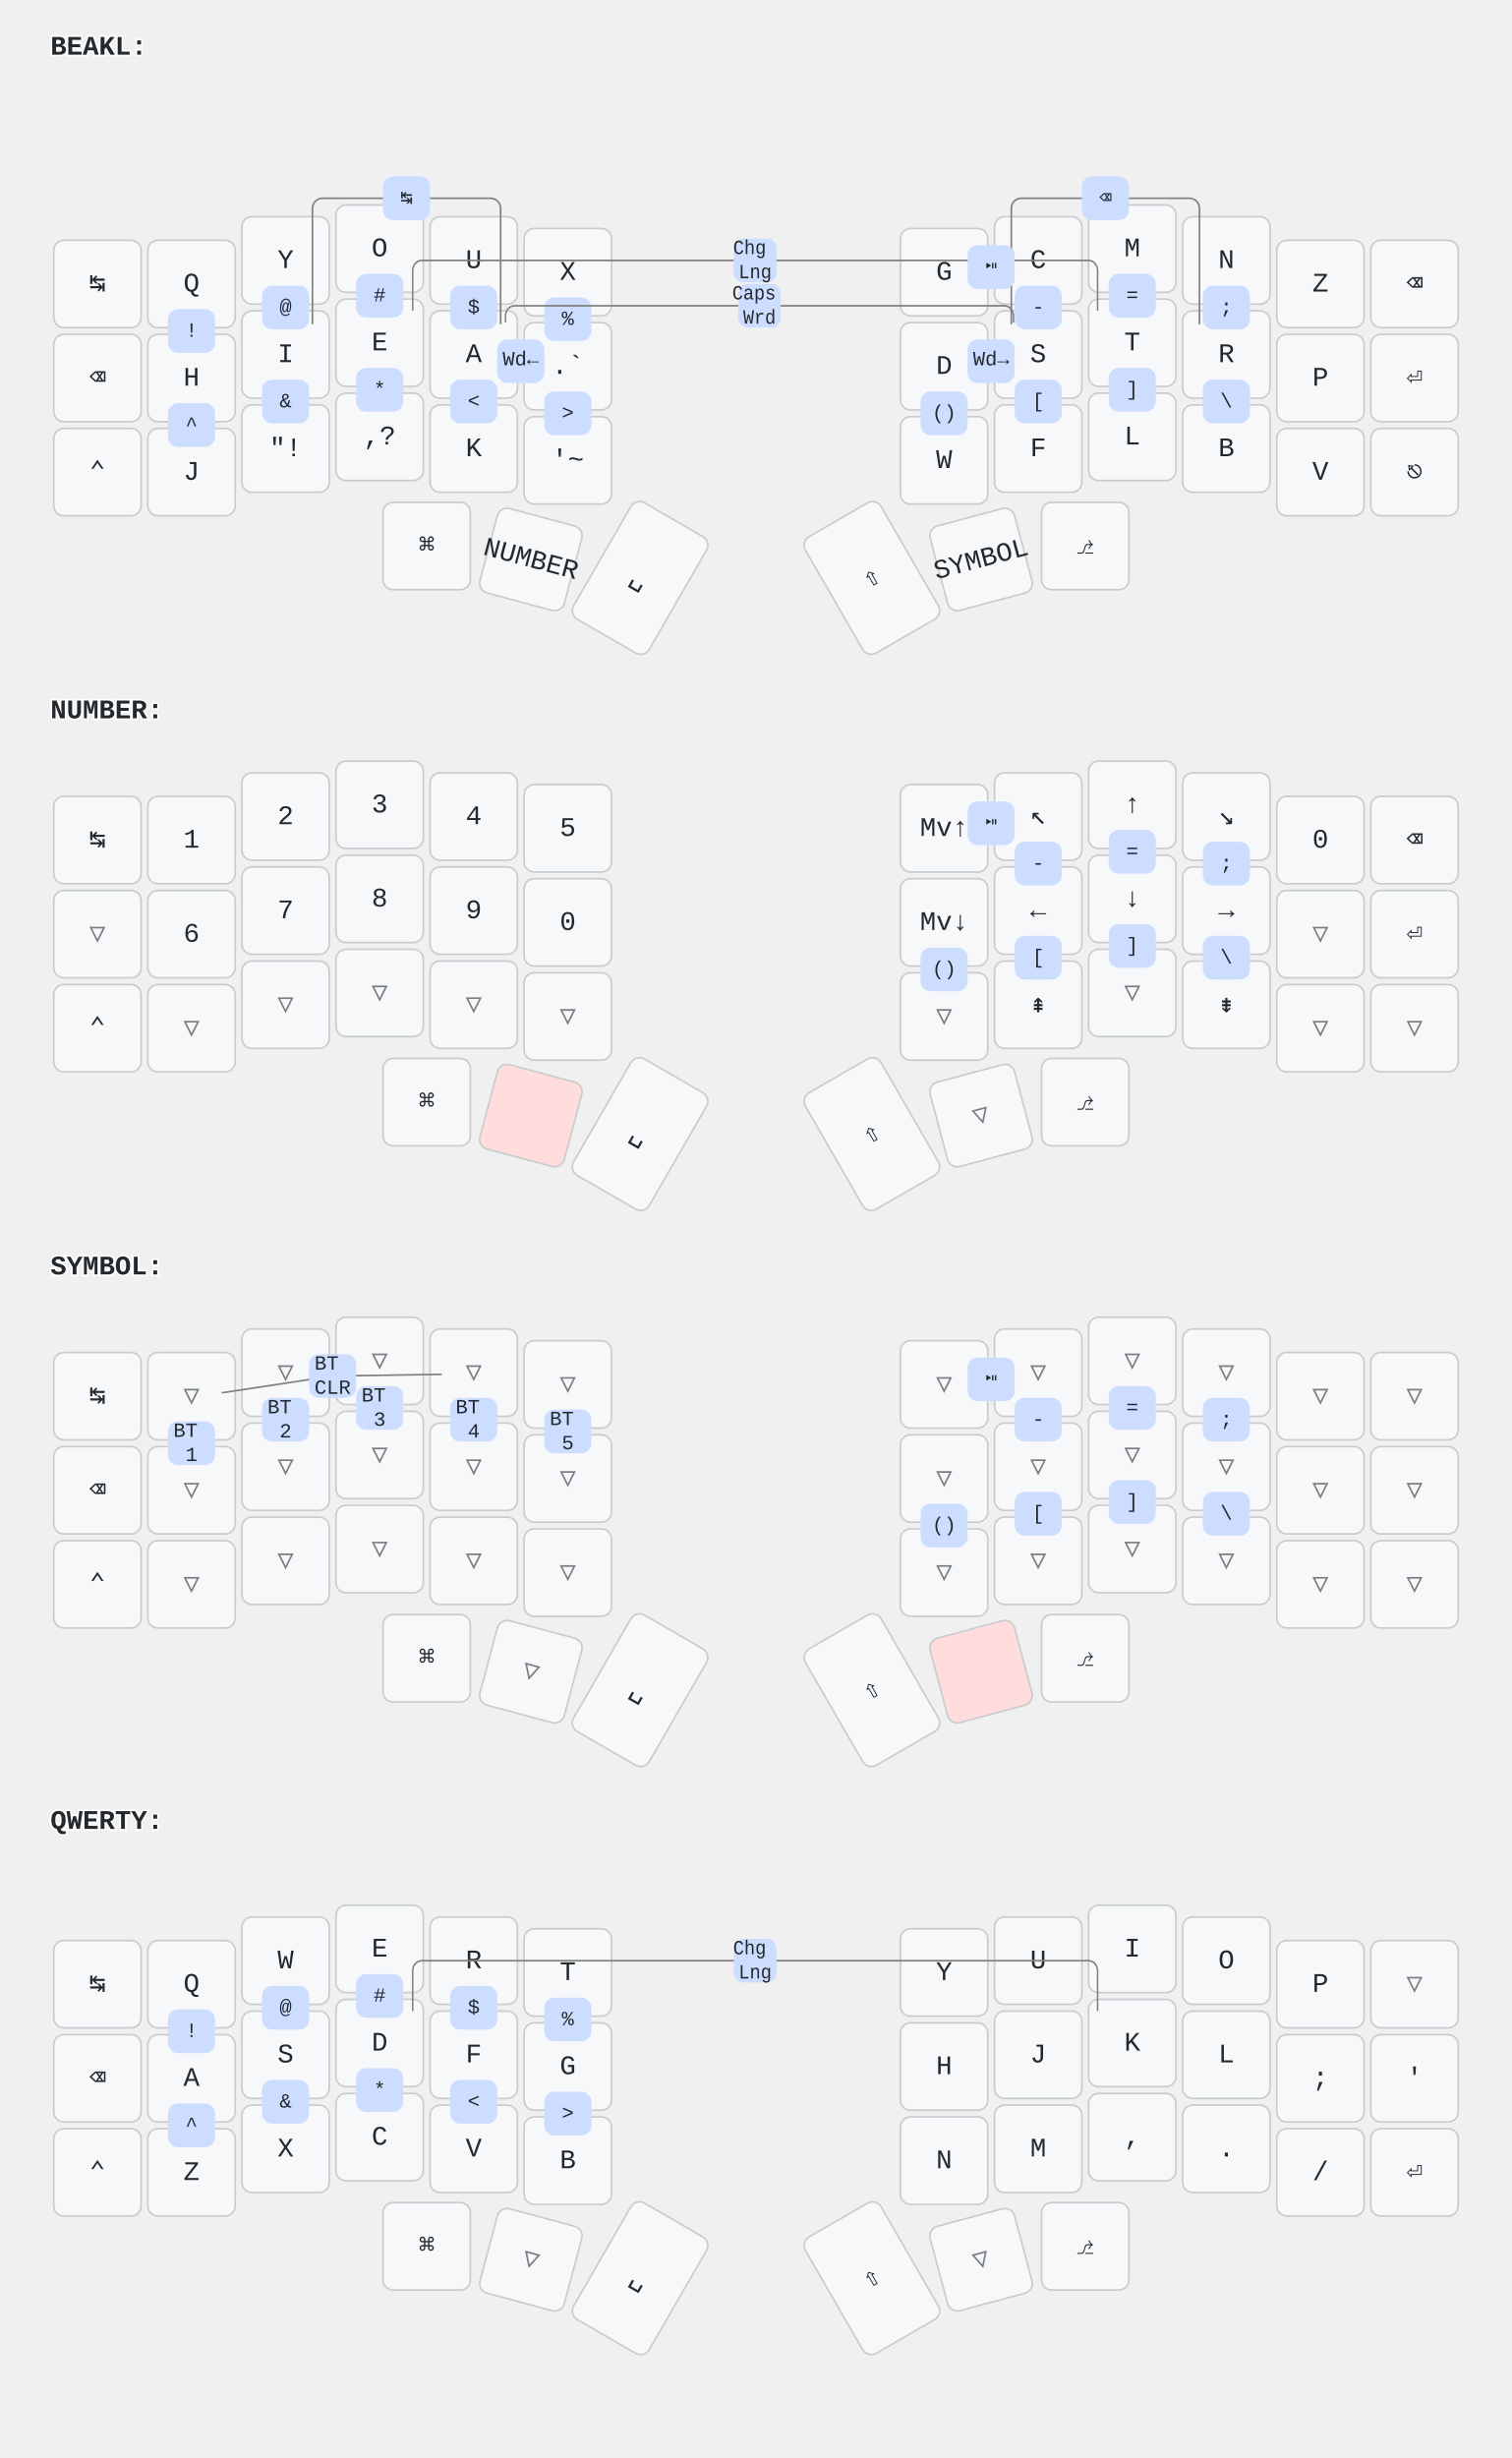
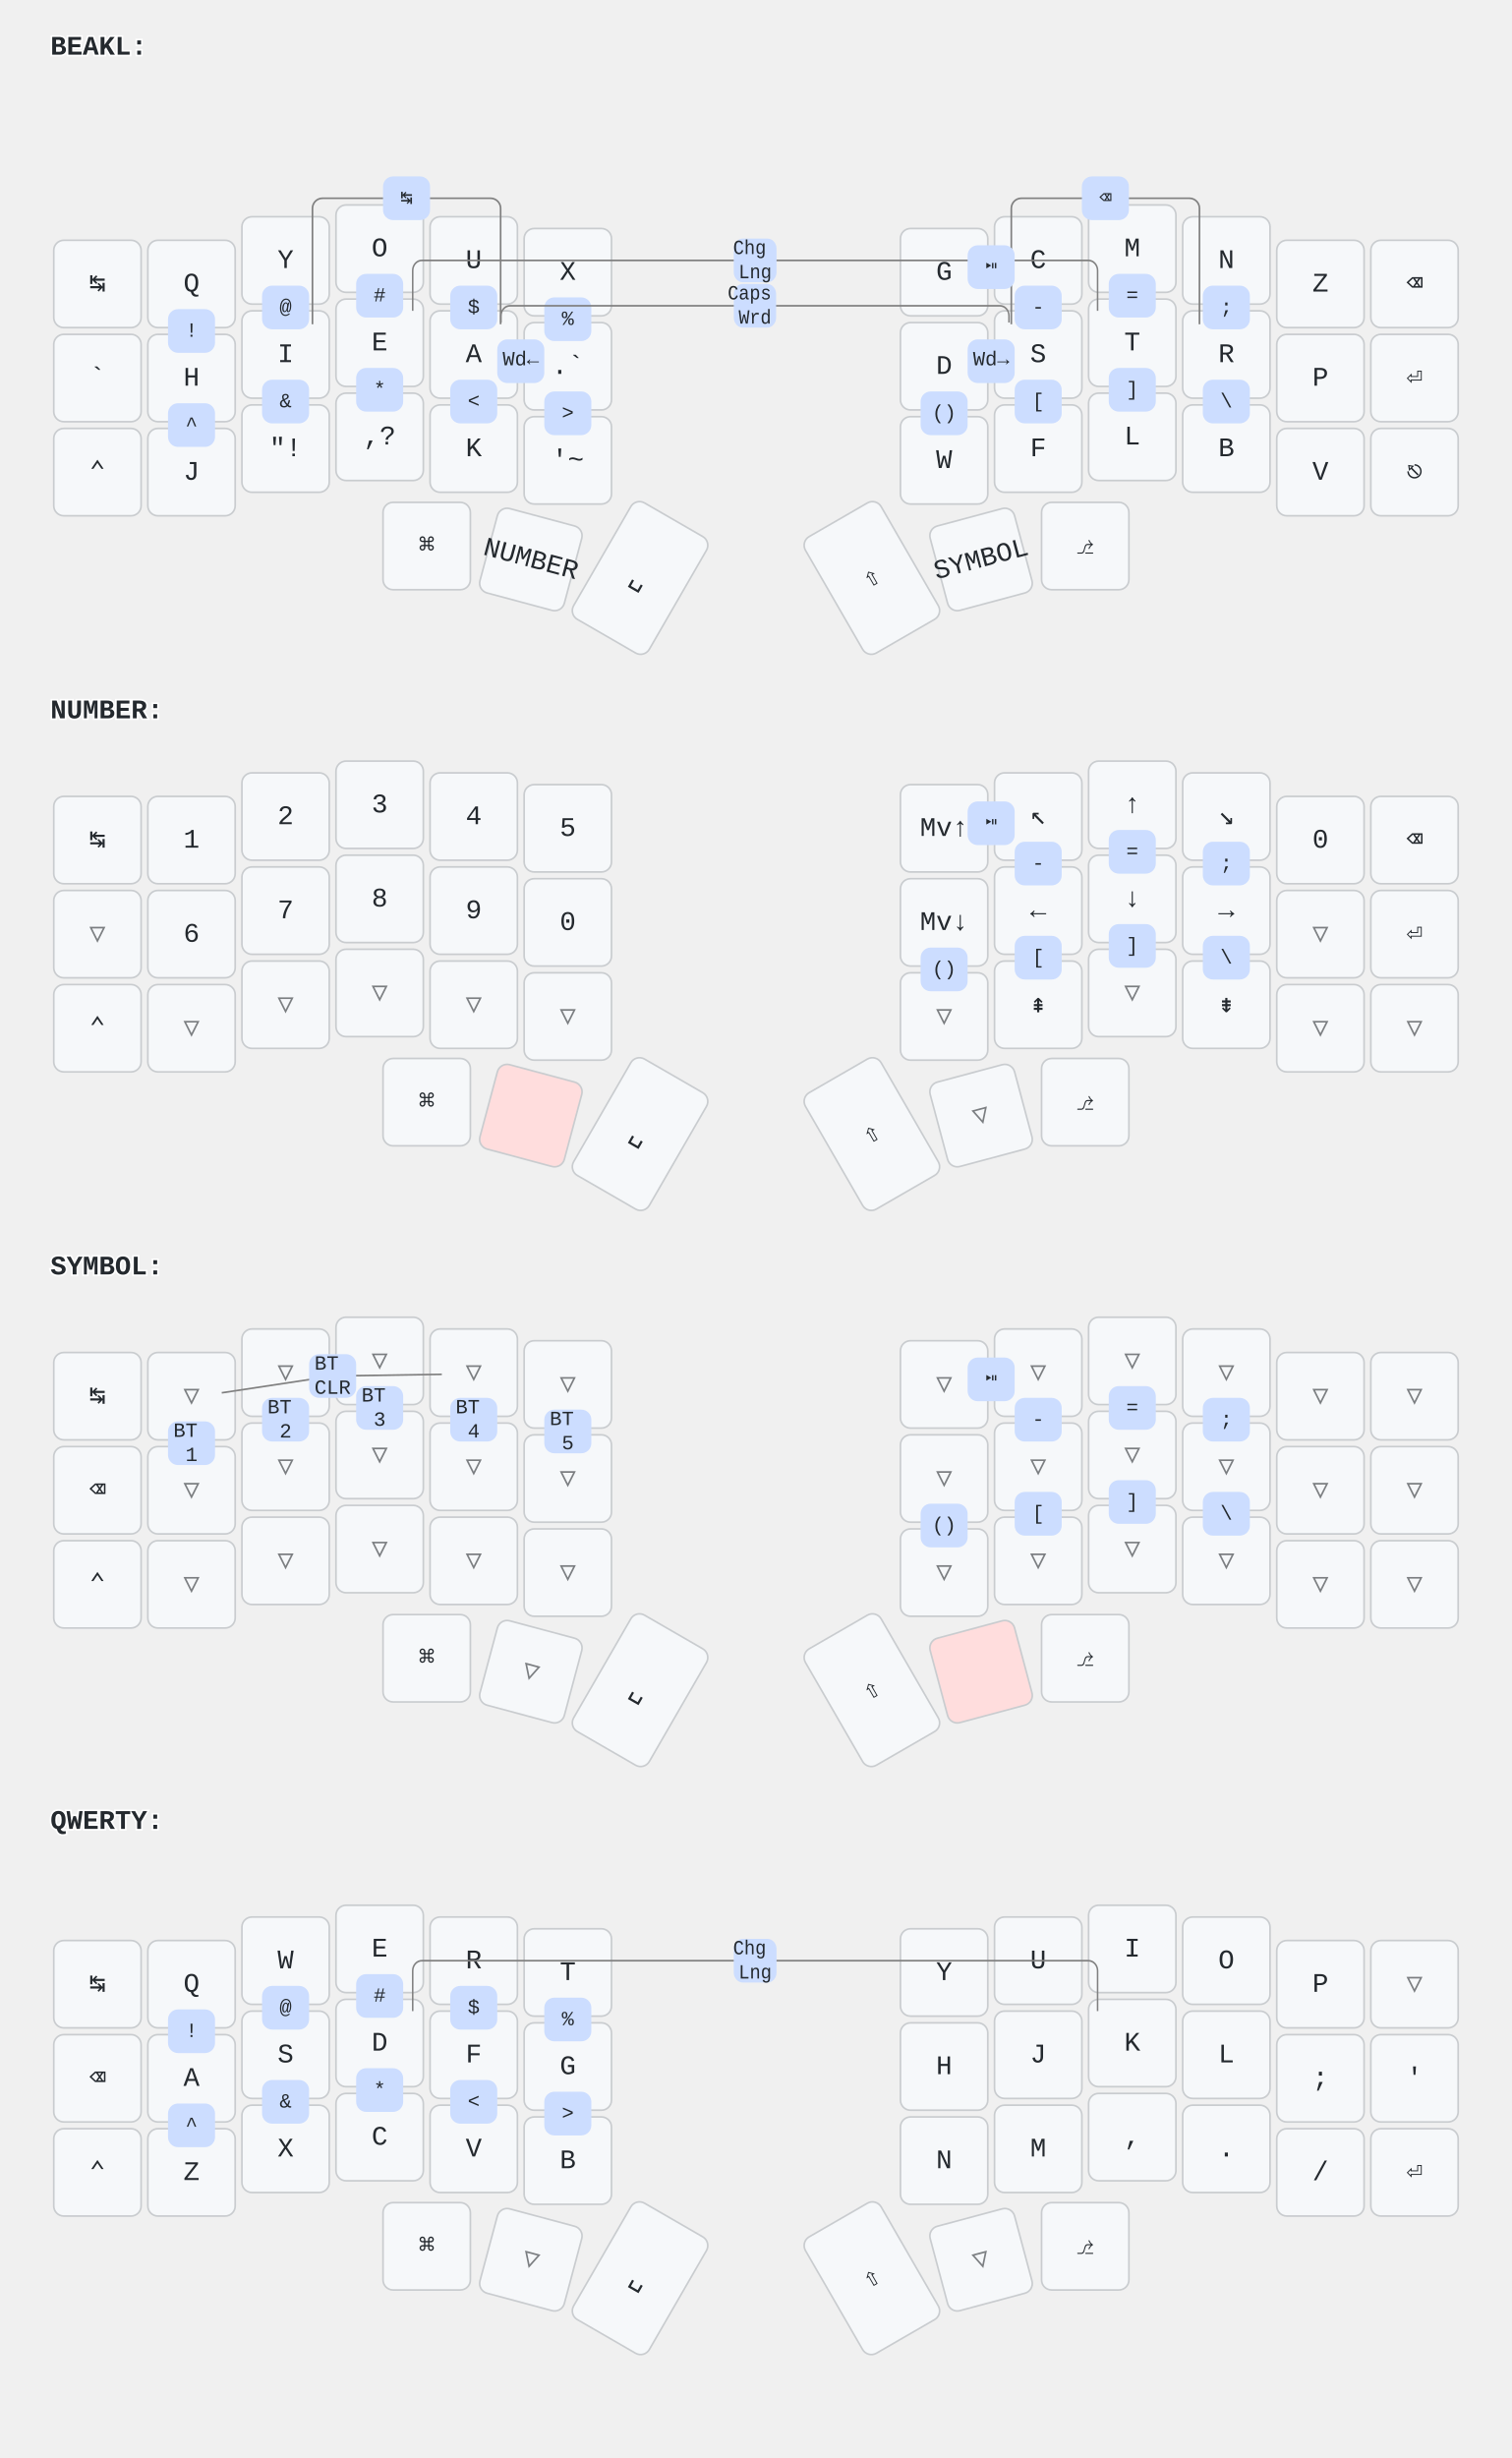
<svg xmlns="http://www.w3.org/2000/svg" width="900" height="1463" viewBox="0 0 900 1463" class="keymap">
  <style>/* inherit to force styles through use tags*/
svg path {
    fill: inherit;
}
/* font and background color specifications */
svg.keymap {
    font-family: 'Fira Mono','SF Mono', SFMono-Regular, ui-monospace, Liberation Mono, 'DejaVu Sans Mono', Menlo, Consolas, monospace;
    font-size: 16px;
    font-kerning: normal;
    text-rendering: optimizeLegibility;
    fill: #24292e;
}

/* default key styling */
rect.key {
    fill: #f6f8fa;
    stroke: #c9cccf;
    stroke-width: 1;
}

/* default key side styling, only used is draw_key_sides is set */
rect.side {
    filter: brightness(90%);
}

/* color accent for combo boxes */
rect.combo {
    fill: #cdf;
}

/* color accent for held keys */
rect.held, rect.combo.held {
    fill: #fdd;
}

/* color accent for ghost (optional) keys */
rect.ghost, rect.combo.ghost {
    stroke-dasharray: 4, 4;
    stroke-width: 2;
}

text {
    text-anchor: middle;
    dominant-baseline: middle;
}

/* styling for layer labels */
text.label {
    font-weight: bold;
    text-anchor: start;
    stroke: white;
    stroke-width: 2;
    paint-order: stroke;
}

/* styling for combo tap, and key hold/shifted label text */
text.combo, text.hold, text.shifted {
    font-size: 12px;
}

text.hold {
    text-anchor: middle;
    dominant-baseline: auto;
}

text.shifted {
    text-anchor: middle;
    dominant-baseline: hanging;
}

/* styling for hold/shifted label text in combo box */
text.combo.hold, text.combo.shifted {
    font-size: 8px;
}

/* lighter symbol for transparent keys */
text.trans {
    fill: #7b7e81;
}

/* styling for combo dendrons */
path.combo {
    stroke-width: 1;
    stroke: gray;
    fill: none;
}

g.combo.tab {
  transform: translate(16px, 0);
}
g.combo.bspc {
  transform: translate(-16px, 0);
}
g.combo.capsw {
-   transform: scale(0.9, 1) translate(49px, 0);
+   transform: scale(0.9, 1) translate(46px, 0);
}
g.combo.chglen {
  transform: scale(0.91, 1) translate(41px, 0);
}

/* Start Tabler Icons Cleanup */
/* cannot use height/width with glyphs */
.icon-tabler &gt; path {
    fill: inherit;
    stroke: inherit;
}
/* hide tabler's default box */
.icon-tabler &gt; path[stroke="none"][fill="none"] {
    visibility: collapse;
}
/* End Tabler Icons Cleanup */
</style>
  <g transform="translate(30, 0)" class="layer-BEAKL">
    <text x="0" y="28" class="label">BEAKL:</text>
    <g transform="translate(0, 120)">
      <g transform="translate(28, 49)" class="key keypos-0">
        <rect rx="6" ry="6" x="-26" y="-26" width="52" height="52" class="key" />
        <text x="0" y="0" class="key tap">↹</text>
      </g>
      <g transform="translate(84, 49)" class="key keypos-1">
        <rect rx="6" ry="6" x="-26" y="-26" width="52" height="52" class="key" />
        <text x="0" y="0" class="key tap">Q</text>
      </g>
      <g transform="translate(140, 35)" class="key keypos-2">
        <rect rx="6" ry="6" x="-26" y="-26" width="52" height="52" class="key" />
        <text x="0" y="0" class="key tap">Y</text>
      </g>
      <g transform="translate(196, 28)" class="key keypos-3">
        <rect rx="6" ry="6" x="-26" y="-26" width="52" height="52" class="key" />
        <text x="0" y="0" class="key tap">O</text>
      </g>
      <g transform="translate(252, 35)" class="key keypos-4">
        <rect rx="6" ry="6" x="-26" y="-26" width="52" height="52" class="key" />
        <text x="0" y="0" class="key tap">U</text>
      </g>
      <g transform="translate(308, 42)" class="key keypos-5">
        <rect rx="6" ry="6" x="-26" y="-26" width="52" height="52" class="key" />
        <text x="0" y="0" class="key tap">X</text>
      </g>
      <g transform="translate(532, 42)" class="key keypos-6">
        <rect rx="6" ry="6" x="-26" y="-26" width="52" height="52" class="key" />
        <text x="0" y="0" class="key tap">G</text>
      </g>
      <g transform="translate(588, 35)" class="key keypos-7">
        <rect rx="6" ry="6" x="-26" y="-26" width="52" height="52" class="key" />
        <text x="0" y="0" class="key tap">C</text>
      </g>
      <g transform="translate(644, 28)" class="key keypos-8">
        <rect rx="6" ry="6" x="-26" y="-26" width="52" height="52" class="key" />
        <text x="0" y="0" class="key tap">M</text>
      </g>
      <g transform="translate(700, 35)" class="key keypos-9">
        <rect rx="6" ry="6" x="-26" y="-26" width="52" height="52" class="key" />
        <text x="0" y="0" class="key tap">N</text>
      </g>
      <g transform="translate(756, 49)" class="key keypos-10">
        <rect rx="6" ry="6" x="-26" y="-26" width="52" height="52" class="key" />
        <text x="0" y="0" class="key tap">Z</text>
      </g>
      <g transform="translate(812, 49)" class="key keypos-11">
        <rect rx="6" ry="6" x="-26" y="-26" width="52" height="52" class="key" />
        <text x="0" y="0" class="key tap">⌫</text>
      </g>
      <g transform="translate(28, 105)" class="key keypos-12">
        <rect rx="6" ry="6" x="-26" y="-26" width="52" height="52" class="key" />
-         <text x="0" y="0" class="key tap">⌫</text>
+         <text x="0" y="0" class="key tap">`</text>
      </g>
      <g transform="translate(84, 105)" class="key keypos-13">
        <rect rx="6" ry="6" x="-26" y="-26" width="52" height="52" class="key" />
        <text x="0" y="0" class="key tap">H</text>
      </g>
      <g transform="translate(140, 91)" class="key keypos-14">
        <rect rx="6" ry="6" x="-26" y="-26" width="52" height="52" class="key" />
        <text x="0" y="0" class="key tap">I</text>
      </g>
      <g transform="translate(196, 84)" class="key keypos-15">
        <rect rx="6" ry="6" x="-26" y="-26" width="52" height="52" class="key" />
        <text x="0" y="0" class="key tap">E</text>
      </g>
      <g transform="translate(252, 91)" class="key keypos-16">
        <rect rx="6" ry="6" x="-26" y="-26" width="52" height="52" class="key" />
        <text x="0" y="0" class="key tap">A</text>
      </g>
      <g transform="translate(308, 98)" class="key keypos-17">
        <rect rx="6" ry="6" x="-26" y="-26" width="52" height="52" class="key" />
        <text x="0" y="0" class="key tap">.`</text>
      </g>
      <g transform="translate(532, 98)" class="key keypos-18">
        <rect rx="6" ry="6" x="-26" y="-26" width="52" height="52" class="key" />
        <text x="0" y="0" class="key tap">D</text>
      </g>
      <g transform="translate(588, 91)" class="key keypos-19">
        <rect rx="6" ry="6" x="-26" y="-26" width="52" height="52" class="key" />
        <text x="0" y="0" class="key tap">S</text>
      </g>
      <g transform="translate(644, 84)" class="key keypos-20">
        <rect rx="6" ry="6" x="-26" y="-26" width="52" height="52" class="key" />
        <text x="0" y="0" class="key tap">T</text>
      </g>
      <g transform="translate(700, 91)" class="key keypos-21">
        <rect rx="6" ry="6" x="-26" y="-26" width="52" height="52" class="key" />
        <text x="0" y="0" class="key tap">R</text>
      </g>
      <g transform="translate(756, 105)" class="key keypos-22">
        <rect rx="6" ry="6" x="-26" y="-26" width="52" height="52" class="key" />
        <text x="0" y="0" class="key tap">P</text>
      </g>
      <g transform="translate(812, 105)" class="key keypos-23">
        <rect rx="6" ry="6" x="-26" y="-26" width="52" height="52" class="key" />
        <text x="0" y="0" class="key tap">⏎</text>
      </g>
      <g transform="translate(28, 161)" class="key keypos-24">
        <rect rx="6" ry="6" x="-26" y="-26" width="52" height="52" class="key" />
        <text x="0" y="0" class="key tap">⌃</text>
      </g>
      <g transform="translate(84, 161)" class="key keypos-25">
        <rect rx="6" ry="6" x="-26" y="-26" width="52" height="52" class="key" />
        <text x="0" y="0" class="key tap">J</text>
      </g>
      <g transform="translate(140, 147)" class="key keypos-26">
        <rect rx="6" ry="6" x="-26" y="-26" width="52" height="52" class="key" />
        <text x="0" y="0" class="key tap">"!</text>
      </g>
      <g transform="translate(196, 140)" class="key keypos-27">
        <rect rx="6" ry="6" x="-26" y="-26" width="52" height="52" class="key" />
        <text x="0" y="0" class="key tap">,?</text>
      </g>
      <g transform="translate(252, 147)" class="key keypos-28">
        <rect rx="6" ry="6" x="-26" y="-26" width="52" height="52" class="key" />
        <text x="0" y="0" class="key tap">K</text>
      </g>
      <g transform="translate(308, 154)" class="key keypos-29">
        <rect rx="6" ry="6" x="-26" y="-26" width="52" height="52" class="key" />
        <text x="0" y="0" class="key tap">'~</text>
      </g>
      <g transform="translate(532, 154)" class="key keypos-30">
        <rect rx="6" ry="6" x="-26" y="-26" width="52" height="52" class="key" />
        <text x="0" y="0" class="key tap">W</text>
      </g>
      <g transform="translate(588, 147)" class="key keypos-31">
        <rect rx="6" ry="6" x="-26" y="-26" width="52" height="52" class="key" />
        <text x="0" y="0" class="key tap">F</text>
      </g>
      <g transform="translate(644, 140)" class="key keypos-32">
        <rect rx="6" ry="6" x="-26" y="-26" width="52" height="52" class="key" />
        <text x="0" y="0" class="key tap">L</text>
      </g>
      <g transform="translate(700, 147)" class="key keypos-33">
        <rect rx="6" ry="6" x="-26" y="-26" width="52" height="52" class="key" />
        <text x="0" y="0" class="key tap">B</text>
      </g>
      <g transform="translate(756, 161)" class="key keypos-34">
        <rect rx="6" ry="6" x="-26" y="-26" width="52" height="52" class="key" />
        <text x="0" y="0" class="key tap">V</text>
      </g>
      <g transform="translate(812, 161)" class="key keypos-35">
        <rect rx="6" ry="6" x="-26" y="-26" width="52" height="52" class="key" />
        <text x="0" y="0" class="key tap">⎋</text>
      </g>
      <g transform="translate(224, 205)" class="key keypos-36">
        <rect rx="6" ry="6" x="-26" y="-26" width="52" height="52" class="key" />
        <text x="0" y="0" class="key tap">⌘</text>
      </g>
      <g transform="translate(286, 213) rotate(15.0)" class="key keypos-37">
        <rect rx="6" ry="6" x="-26" y="-26" width="52" height="52" class="key" />
        <text x="0" y="0" class="key tap">NUMBER</text>
      </g>
      <g transform="translate(351, 224) rotate(30.0)" class="key keypos-38">
        <rect rx="6" ry="6" x="-26" y="-40" width="52" height="80" class="key" />
        <text x="0" y="0" class="key tap">␣</text>
      </g>
      <g transform="translate(489, 224) rotate(-30.0)" class="key keypos-39">
        <rect rx="6" ry="6" x="-26" y="-40" width="52" height="80" class="key" />
        <text x="0" y="0" class="key tap">⇧</text>
      </g>
      <g transform="translate(554, 213) rotate(-15.0)" class="key keypos-40">
        <rect rx="6" ry="6" x="-26" y="-26" width="52" height="52" class="key" />
        <text x="0" y="0" class="key tap">SYMBOL</text>
      </g>
      <g transform="translate(616, 205)" class="key keypos-41">
        <rect rx="6" ry="6" x="-26" y="-26" width="52" height="52" class="key" />
        <text x="0" y="0" class="key tap">⎇</text>
      </g>
      <g class="combo combopos-0">
        <rect rx="6" ry="6" x="70" y="64" width="28" height="26" class="combo" />
        <text x="84" y="77" class="combo tap">!</text>
      </g>
      <g class="combo combopos-1">
        <rect rx="6" ry="6" x="126" y="50" width="28" height="26" class="combo" />
        <text x="140" y="63" class="combo tap">@</text>
      </g>
      <g class="combo combopos-2">
        <rect rx="6" ry="6" x="182" y="43" width="28" height="26" class="combo" />
        <text x="196" y="56" class="combo tap">#</text>
      </g>
      <g class="combo combopos-3">
        <rect rx="6" ry="6" x="238" y="50" width="28" height="26" class="combo" />
        <text x="252" y="63" class="combo tap">$</text>
      </g>
      <g class="combo combopos-4">
        <rect rx="6" ry="6" x="294" y="57" width="28" height="26" class="combo" />
        <text x="308" y="70" class="combo tap">%</text>
      </g>
      <g class="combo combopos-5">
        <rect rx="6" ry="6" x="70" y="120" width="28" height="26" class="combo" />
        <text x="84" y="133" class="combo tap">^</text>
      </g>
      <g class="combo combopos-6">
        <rect rx="6" ry="6" x="126" y="106" width="28" height="26" class="combo" />
        <text x="140" y="119" class="combo tap">&amp;</text>
      </g>
      <g class="combo combopos-7">
        <rect rx="6" ry="6" x="182" y="99" width="28" height="26" class="combo" />
        <text x="196" y="112" class="combo tap">*</text>
      </g>
      <g class="combo combopos-8">
        <rect rx="6" ry="6" x="238" y="106" width="28" height="26" class="combo" />
        <text x="252" y="119" class="combo tap">&lt;</text>
      </g>
      <g class="combo combopos-9">
        <rect rx="6" ry="6" x="294" y="113" width="28" height="26" class="combo" />
        <text x="308" y="126" class="combo tap">&gt;</text>
      </g>
      <g class="combo tab combopos-10">
        <path d="M196,-2 h-50 a6.0,6.0 0 0 0 -6.0,6.0 v69" class="combo" />
        <path d="M196,-2 h50 a6.0,6.0 0 0 1 6.0,6.0 v69" class="combo" />
        <rect rx="6" ry="6" x="182" y="-15" width="28" height="26" class="combo tab" />
        <text x="196" y="-2" class="combo tab tap">↹</text>
      </g>
      <g class="combo bspc combopos-11">
        <path d="M644,-2 h-50 a6.0,6.0 0 0 0 -6.0,6.0 v69" class="combo" />
        <path d="M644,-2 h50 a6.0,6.0 0 0 1 6.0,6.0 v69" class="combo" />
        <rect rx="6" ry="6" x="630" y="-15" width="28" height="26" class="combo bspc" />
        <text x="644" y="-2" class="combo bspc tap">⌫</text>
      </g>
      <g class="combo capsw combopos-12">
        <path d="M420,62 h-162 a6.0,6.0 0 0 0 -6.0,6.0 v4" class="combo" />
        <path d="M420,62 h162 a6.0,6.0 0 0 1 6.0,6.0 v4" class="combo" />
        <rect rx="6" ry="6" x="406" y="49" width="28" height="26" class="combo capsw" />
        <text x="420" y="62" class="combo capsw tap">
          <tspan x="420" dy="-0.6em">Caps</tspan>
          <tspan x="420" dy="1.2em">Wrd</tspan>
        </text>
      </g>
      <g class="combo chglen combopos-13">
        <path d="M420,35 h-218 a6.0,6.0 0 0 0 -6.0,6.0 v24" class="combo" />
        <path d="M420,35 h218 a6.0,6.0 0 0 1 6.0,6.0 v24" class="combo" />
        <rect rx="6" ry="6" x="406" y="22" width="28" height="26" class="combo chglen" />
        <text x="420" y="35" class="combo chglen tap">
          <tspan x="420" dy="-0.6em">Chg</tspan>
          <tspan x="420" dy="1.2em">Lng</tspan>
        </text>
      </g>
      <g class="combo combopos-14">
        <rect rx="6" ry="6" x="266" y="82" width="28" height="26" class="combo" />
        <text x="280" y="94" class="combo tap">Wd←</text>
      </g>
      <g class="combo combopos-15">
        <rect rx="6" ry="6" x="546" y="82" width="28" height="26" class="combo" />
        <text x="560" y="94" class="combo tap">Wd→</text>
      </g>
      <g class="combo combopos-16">
        <rect rx="6" ry="6" x="574" y="50" width="28" height="26" class="combo" />
        <text x="588" y="63" class="combo tap">-</text>
      </g>
      <g class="combo combopos-17">
        <rect rx="6" ry="6" x="630" y="43" width="28" height="26" class="combo" />
        <text x="644" y="56" class="combo tap">=</text>
      </g>
      <g class="combo combopos-18">
        <rect rx="6" ry="6" x="686" y="50" width="28" height="26" class="combo" />
        <text x="700" y="63" class="combo tap">;</text>
      </g>
      <g class="combo combopos-19">
        <rect rx="6" ry="6" x="574" y="106" width="28" height="26" class="combo" />
        <text x="588" y="119" class="combo tap">[</text>
      </g>
      <g class="combo combopos-20">
        <rect rx="6" ry="6" x="630" y="99" width="28" height="26" class="combo" />
        <text x="644" y="112" class="combo tap">]</text>
      </g>
      <g class="combo combopos-21">
        <rect rx="6" ry="6" x="686" y="106" width="28" height="26" class="combo" />
        <text x="700" y="119" class="combo tap">\</text>
      </g>
      <g class="combo combopos-22">
        <rect rx="6" ry="6" x="518" y="113" width="28" height="26" class="combo" />
        <text x="532" y="126" class="combo tap">()</text>
      </g>
      <g class="combo combopos-23">
        <rect rx="6" ry="6" x="546" y="26" width="28" height="26" class="combo" />
        <text x="560" y="38" class="combo tap">⏯</text>
      </g>
    </g>
  </g>
  <g transform="translate(30, 395)" class="layer-NUMBER">
    <text x="0" y="28" class="label">NUMBER:</text>
    <g transform="translate(0, 56)">
      <g transform="translate(28, 49)" class="key keypos-0">
        <rect rx="6" ry="6" x="-26" y="-26" width="52" height="52" class="key" />
        <text x="0" y="0" class="key tap">↹</text>
      </g>
      <g transform="translate(84, 49)" class="key keypos-1">
        <rect rx="6" ry="6" x="-26" y="-26" width="52" height="52" class="key" />
        <text x="0" y="0" class="key tap">1</text>
      </g>
      <g transform="translate(140, 35)" class="key keypos-2">
        <rect rx="6" ry="6" x="-26" y="-26" width="52" height="52" class="key" />
        <text x="0" y="0" class="key tap">2</text>
      </g>
      <g transform="translate(196, 28)" class="key keypos-3">
        <rect rx="6" ry="6" x="-26" y="-26" width="52" height="52" class="key" />
        <text x="0" y="0" class="key tap">3</text>
      </g>
      <g transform="translate(252, 35)" class="key keypos-4">
        <rect rx="6" ry="6" x="-26" y="-26" width="52" height="52" class="key" />
        <text x="0" y="0" class="key tap">4</text>
      </g>
      <g transform="translate(308, 42)" class="key keypos-5">
        <rect rx="6" ry="6" x="-26" y="-26" width="52" height="52" class="key" />
        <text x="0" y="0" class="key tap">5</text>
      </g>
      <g transform="translate(532, 42)" class="key keypos-6">
        <rect rx="6" ry="6" x="-26" y="-26" width="52" height="52" class="key" />
        <text x="0" y="0" class="key tap">Mv↑</text>
      </g>
      <g transform="translate(588, 35)" class="key keypos-7">
        <rect rx="6" ry="6" x="-26" y="-26" width="52" height="52" class="key" />
        <text x="0" y="0" class="key tap">↖</text>
      </g>
      <g transform="translate(644, 28)" class="key keypos-8">
        <rect rx="6" ry="6" x="-26" y="-26" width="52" height="52" class="key" />
        <text x="0" y="0" class="key tap">↑</text>
      </g>
      <g transform="translate(700, 35)" class="key keypos-9">
        <rect rx="6" ry="6" x="-26" y="-26" width="52" height="52" class="key" />
        <text x="0" y="0" class="key tap">↘</text>
      </g>
      <g transform="translate(756, 49)" class="key keypos-10">
        <rect rx="6" ry="6" x="-26" y="-26" width="52" height="52" class="key" />
        <text x="0" y="0" class="key tap">0</text>
      </g>
      <g transform="translate(812, 49)" class="key keypos-11">
        <rect rx="6" ry="6" x="-26" y="-26" width="52" height="52" class="key" />
        <text x="0" y="0" class="key tap">⌫</text>
      </g>
      <g transform="translate(28, 105)" class="key trans keypos-12">
        <rect rx="6" ry="6" x="-26" y="-26" width="52" height="52" class="key trans" />
        <text x="0" y="0" class="key trans tap">▽</text>
      </g>
      <g transform="translate(84, 105)" class="key keypos-13">
        <rect rx="6" ry="6" x="-26" y="-26" width="52" height="52" class="key" />
        <text x="0" y="0" class="key tap">6</text>
      </g>
      <g transform="translate(140, 91)" class="key keypos-14">
        <rect rx="6" ry="6" x="-26" y="-26" width="52" height="52" class="key" />
        <text x="0" y="0" class="key tap">7</text>
      </g>
      <g transform="translate(196, 84)" class="key keypos-15">
        <rect rx="6" ry="6" x="-26" y="-26" width="52" height="52" class="key" />
        <text x="0" y="0" class="key tap">8</text>
      </g>
      <g transform="translate(252, 91)" class="key keypos-16">
        <rect rx="6" ry="6" x="-26" y="-26" width="52" height="52" class="key" />
        <text x="0" y="0" class="key tap">9</text>
      </g>
      <g transform="translate(308, 98)" class="key keypos-17">
        <rect rx="6" ry="6" x="-26" y="-26" width="52" height="52" class="key" />
        <text x="0" y="0" class="key tap">0</text>
      </g>
      <g transform="translate(532, 98)" class="key keypos-18">
        <rect rx="6" ry="6" x="-26" y="-26" width="52" height="52" class="key" />
        <text x="0" y="0" class="key tap">Mv↓</text>
      </g>
      <g transform="translate(588, 91)" class="key keypos-19">
        <rect rx="6" ry="6" x="-26" y="-26" width="52" height="52" class="key" />
        <text x="0" y="0" class="key tap">←</text>
      </g>
      <g transform="translate(644, 84)" class="key keypos-20">
        <rect rx="6" ry="6" x="-26" y="-26" width="52" height="52" class="key" />
        <text x="0" y="0" class="key tap">↓</text>
      </g>
      <g transform="translate(700, 91)" class="key keypos-21">
        <rect rx="6" ry="6" x="-26" y="-26" width="52" height="52" class="key" />
        <text x="0" y="0" class="key tap">→</text>
      </g>
      <g transform="translate(756, 105)" class="key trans keypos-22">
        <rect rx="6" ry="6" x="-26" y="-26" width="52" height="52" class="key trans" />
        <text x="0" y="0" class="key trans tap">▽</text>
      </g>
      <g transform="translate(812, 105)" class="key keypos-23">
        <rect rx="6" ry="6" x="-26" y="-26" width="52" height="52" class="key" />
        <text x="0" y="0" class="key tap">⏎</text>
      </g>
      <g transform="translate(28, 161)" class="key keypos-24">
        <rect rx="6" ry="6" x="-26" y="-26" width="52" height="52" class="key" />
        <text x="0" y="0" class="key tap">⌃</text>
      </g>
      <g transform="translate(84, 161)" class="key trans keypos-25">
        <rect rx="6" ry="6" x="-26" y="-26" width="52" height="52" class="key trans" />
        <text x="0" y="0" class="key trans tap">▽</text>
      </g>
      <g transform="translate(140, 147)" class="key trans keypos-26">
        <rect rx="6" ry="6" x="-26" y="-26" width="52" height="52" class="key trans" />
        <text x="0" y="0" class="key trans tap">▽</text>
      </g>
      <g transform="translate(196, 140)" class="key trans keypos-27">
        <rect rx="6" ry="6" x="-26" y="-26" width="52" height="52" class="key trans" />
        <text x="0" y="0" class="key trans tap">▽</text>
      </g>
      <g transform="translate(252, 147)" class="key trans keypos-28">
        <rect rx="6" ry="6" x="-26" y="-26" width="52" height="52" class="key trans" />
        <text x="0" y="0" class="key trans tap">▽</text>
      </g>
      <g transform="translate(308, 154)" class="key trans keypos-29">
        <rect rx="6" ry="6" x="-26" y="-26" width="52" height="52" class="key trans" />
        <text x="0" y="0" class="key trans tap">▽</text>
      </g>
      <g transform="translate(532, 154)" class="key trans keypos-30">
        <rect rx="6" ry="6" x="-26" y="-26" width="52" height="52" class="key trans" />
        <text x="0" y="0" class="key trans tap">▽</text>
      </g>
      <g transform="translate(588, 147)" class="key keypos-31">
        <rect rx="6" ry="6" x="-26" y="-26" width="52" height="52" class="key" />
        <text x="0" y="0" class="key tap">⇞</text>
      </g>
      <g transform="translate(644, 140)" class="key trans keypos-32">
        <rect rx="6" ry="6" x="-26" y="-26" width="52" height="52" class="key trans" />
        <text x="0" y="0" class="key trans tap">▽</text>
      </g>
      <g transform="translate(700, 147)" class="key keypos-33">
        <rect rx="6" ry="6" x="-26" y="-26" width="52" height="52" class="key" />
        <text x="0" y="0" class="key tap">⇟</text>
      </g>
      <g transform="translate(756, 161)" class="key trans keypos-34">
        <rect rx="6" ry="6" x="-26" y="-26" width="52" height="52" class="key trans" />
        <text x="0" y="0" class="key trans tap">▽</text>
      </g>
      <g transform="translate(812, 161)" class="key trans keypos-35">
        <rect rx="6" ry="6" x="-26" y="-26" width="52" height="52" class="key trans" />
        <text x="0" y="0" class="key trans tap">▽</text>
      </g>
      <g transform="translate(224, 205)" class="key keypos-36">
        <rect rx="6" ry="6" x="-26" y="-26" width="52" height="52" class="key" />
        <text x="0" y="0" class="key tap">⌘</text>
      </g>
      <g transform="translate(286, 213) rotate(15.0)" class="key held keypos-37">
        <rect rx="6" ry="6" x="-26" y="-26" width="52" height="52" class="key held" />
      </g>
      <g transform="translate(351, 224) rotate(30.0)" class="key keypos-38">
        <rect rx="6" ry="6" x="-26" y="-40" width="52" height="80" class="key" />
        <text x="0" y="0" class="key tap">␣</text>
      </g>
      <g transform="translate(489, 224) rotate(-30.0)" class="key keypos-39">
        <rect rx="6" ry="6" x="-26" y="-40" width="52" height="80" class="key" />
        <text x="0" y="0" class="key tap">⇧</text>
      </g>
      <g transform="translate(554, 213) rotate(-15.0)" class="key trans keypos-40">
        <rect rx="6" ry="6" x="-26" y="-26" width="52" height="52" class="key trans" />
        <text x="0" y="0" class="key trans tap">▽</text>
      </g>
      <g transform="translate(616, 205)" class="key keypos-41">
        <rect rx="6" ry="6" x="-26" y="-26" width="52" height="52" class="key" />
        <text x="0" y="0" class="key tap">⎇</text>
      </g>
      <g class="combo combopos-0">
        <rect rx="6" ry="6" x="574" y="50" width="28" height="26" class="combo" />
        <text x="588" y="63" class="combo tap">-</text>
      </g>
      <g class="combo combopos-1">
        <rect rx="6" ry="6" x="630" y="43" width="28" height="26" class="combo" />
        <text x="644" y="56" class="combo tap">=</text>
      </g>
      <g class="combo combopos-2">
        <rect rx="6" ry="6" x="686" y="50" width="28" height="26" class="combo" />
        <text x="700" y="63" class="combo tap">;</text>
      </g>
      <g class="combo combopos-3">
        <rect rx="6" ry="6" x="574" y="106" width="28" height="26" class="combo" />
        <text x="588" y="119" class="combo tap">[</text>
      </g>
      <g class="combo combopos-4">
        <rect rx="6" ry="6" x="630" y="99" width="28" height="26" class="combo" />
        <text x="644" y="112" class="combo tap">]</text>
      </g>
      <g class="combo combopos-5">
        <rect rx="6" ry="6" x="686" y="106" width="28" height="26" class="combo" />
        <text x="700" y="119" class="combo tap">\</text>
      </g>
      <g class="combo combopos-6">
        <rect rx="6" ry="6" x="518" y="113" width="28" height="26" class="combo" />
        <text x="532" y="126" class="combo tap">()</text>
      </g>
      <g class="combo combopos-7">
        <rect rx="6" ry="6" x="546" y="26" width="28" height="26" class="combo" />
        <text x="560" y="38" class="combo tap">⏯</text>
      </g>
    </g>
  </g>
  <g transform="translate(30, 726)" class="layer-SYMBOL">
    <text x="0" y="28" class="label">SYMBOL:</text>
    <g transform="translate(0, 56)">
      <g transform="translate(28, 49)" class="key keypos-0">
        <rect rx="6" ry="6" x="-26" y="-26" width="52" height="52" class="key" />
        <text x="0" y="0" class="key tap">↹</text>
      </g>
      <g transform="translate(84, 49)" class="key trans keypos-1">
        <rect rx="6" ry="6" x="-26" y="-26" width="52" height="52" class="key trans" />
        <text x="0" y="0" class="key trans tap">▽</text>
      </g>
      <g transform="translate(140, 35)" class="key trans keypos-2">
        <rect rx="6" ry="6" x="-26" y="-26" width="52" height="52" class="key trans" />
        <text x="0" y="0" class="key trans tap">▽</text>
      </g>
      <g transform="translate(196, 28)" class="key trans keypos-3">
        <rect rx="6" ry="6" x="-26" y="-26" width="52" height="52" class="key trans" />
        <text x="0" y="0" class="key trans tap">▽</text>
      </g>
      <g transform="translate(252, 35)" class="key trans keypos-4">
        <rect rx="6" ry="6" x="-26" y="-26" width="52" height="52" class="key trans" />
        <text x="0" y="0" class="key trans tap">▽</text>
      </g>
      <g transform="translate(308, 42)" class="key trans keypos-5">
        <rect rx="6" ry="6" x="-26" y="-26" width="52" height="52" class="key trans" />
        <text x="0" y="0" class="key trans tap">▽</text>
      </g>
      <g transform="translate(532, 42)" class="key trans keypos-6">
        <rect rx="6" ry="6" x="-26" y="-26" width="52" height="52" class="key trans" />
        <text x="0" y="0" class="key trans tap">▽</text>
      </g>
      <g transform="translate(588, 35)" class="key trans keypos-7">
        <rect rx="6" ry="6" x="-26" y="-26" width="52" height="52" class="key trans" />
        <text x="0" y="0" class="key trans tap">▽</text>
      </g>
      <g transform="translate(644, 28)" class="key trans keypos-8">
        <rect rx="6" ry="6" x="-26" y="-26" width="52" height="52" class="key trans" />
        <text x="0" y="0" class="key trans tap">▽</text>
      </g>
      <g transform="translate(700, 35)" class="key trans keypos-9">
        <rect rx="6" ry="6" x="-26" y="-26" width="52" height="52" class="key trans" />
        <text x="0" y="0" class="key trans tap">▽</text>
      </g>
      <g transform="translate(756, 49)" class="key trans keypos-10">
        <rect rx="6" ry="6" x="-26" y="-26" width="52" height="52" class="key trans" />
        <text x="0" y="0" class="key trans tap">▽</text>
      </g>
      <g transform="translate(812, 49)" class="key trans keypos-11">
        <rect rx="6" ry="6" x="-26" y="-26" width="52" height="52" class="key trans" />
        <text x="0" y="0" class="key trans tap">▽</text>
      </g>
      <g transform="translate(28, 105)" class="key keypos-12">
        <rect rx="6" ry="6" x="-26" y="-26" width="52" height="52" class="key" />
        <text x="0" y="0" class="key tap">⌫</text>
      </g>
      <g transform="translate(84, 105)" class="key trans keypos-13">
        <rect rx="6" ry="6" x="-26" y="-26" width="52" height="52" class="key trans" />
        <text x="0" y="0" class="key trans tap">▽</text>
      </g>
      <g transform="translate(140, 91)" class="key trans keypos-14">
        <rect rx="6" ry="6" x="-26" y="-26" width="52" height="52" class="key trans" />
        <text x="0" y="0" class="key trans tap">▽</text>
      </g>
      <g transform="translate(196, 84)" class="key trans keypos-15">
        <rect rx="6" ry="6" x="-26" y="-26" width="52" height="52" class="key trans" />
        <text x="0" y="0" class="key trans tap">▽</text>
      </g>
      <g transform="translate(252, 91)" class="key trans keypos-16">
        <rect rx="6" ry="6" x="-26" y="-26" width="52" height="52" class="key trans" />
        <text x="0" y="0" class="key trans tap">▽</text>
      </g>
      <g transform="translate(308, 98)" class="key trans keypos-17">
        <rect rx="6" ry="6" x="-26" y="-26" width="52" height="52" class="key trans" />
        <text x="0" y="0" class="key trans tap">▽</text>
      </g>
      <g transform="translate(532, 98)" class="key trans keypos-18">
        <rect rx="6" ry="6" x="-26" y="-26" width="52" height="52" class="key trans" />
        <text x="0" y="0" class="key trans tap">▽</text>
      </g>
      <g transform="translate(588, 91)" class="key trans keypos-19">
        <rect rx="6" ry="6" x="-26" y="-26" width="52" height="52" class="key trans" />
        <text x="0" y="0" class="key trans tap">▽</text>
      </g>
      <g transform="translate(644, 84)" class="key trans keypos-20">
        <rect rx="6" ry="6" x="-26" y="-26" width="52" height="52" class="key trans" />
        <text x="0" y="0" class="key trans tap">▽</text>
      </g>
      <g transform="translate(700, 91)" class="key trans keypos-21">
        <rect rx="6" ry="6" x="-26" y="-26" width="52" height="52" class="key trans" />
        <text x="0" y="0" class="key trans tap">▽</text>
      </g>
      <g transform="translate(756, 105)" class="key trans keypos-22">
        <rect rx="6" ry="6" x="-26" y="-26" width="52" height="52" class="key trans" />
        <text x="0" y="0" class="key trans tap">▽</text>
      </g>
      <g transform="translate(812, 105)" class="key trans keypos-23">
        <rect rx="6" ry="6" x="-26" y="-26" width="52" height="52" class="key trans" />
        <text x="0" y="0" class="key trans tap">▽</text>
      </g>
      <g transform="translate(28, 161)" class="key keypos-24">
        <rect rx="6" ry="6" x="-26" y="-26" width="52" height="52" class="key" />
        <text x="0" y="0" class="key tap">⌃</text>
      </g>
      <g transform="translate(84, 161)" class="key trans keypos-25">
        <rect rx="6" ry="6" x="-26" y="-26" width="52" height="52" class="key trans" />
        <text x="0" y="0" class="key trans tap">▽</text>
      </g>
      <g transform="translate(140, 147)" class="key trans keypos-26">
        <rect rx="6" ry="6" x="-26" y="-26" width="52" height="52" class="key trans" />
        <text x="0" y="0" class="key trans tap">▽</text>
      </g>
      <g transform="translate(196, 140)" class="key trans keypos-27">
        <rect rx="6" ry="6" x="-26" y="-26" width="52" height="52" class="key trans" />
        <text x="0" y="0" class="key trans tap">▽</text>
      </g>
      <g transform="translate(252, 147)" class="key trans keypos-28">
        <rect rx="6" ry="6" x="-26" y="-26" width="52" height="52" class="key trans" />
        <text x="0" y="0" class="key trans tap">▽</text>
      </g>
      <g transform="translate(308, 154)" class="key trans keypos-29">
        <rect rx="6" ry="6" x="-26" y="-26" width="52" height="52" class="key trans" />
        <text x="0" y="0" class="key trans tap">▽</text>
      </g>
      <g transform="translate(532, 154)" class="key trans keypos-30">
        <rect rx="6" ry="6" x="-26" y="-26" width="52" height="52" class="key trans" />
        <text x="0" y="0" class="key trans tap">▽</text>
      </g>
      <g transform="translate(588, 147)" class="key trans keypos-31">
        <rect rx="6" ry="6" x="-26" y="-26" width="52" height="52" class="key trans" />
        <text x="0" y="0" class="key trans tap">▽</text>
      </g>
      <g transform="translate(644, 140)" class="key trans keypos-32">
        <rect rx="6" ry="6" x="-26" y="-26" width="52" height="52" class="key trans" />
        <text x="0" y="0" class="key trans tap">▽</text>
      </g>
      <g transform="translate(700, 147)" class="key trans keypos-33">
        <rect rx="6" ry="6" x="-26" y="-26" width="52" height="52" class="key trans" />
        <text x="0" y="0" class="key trans tap">▽</text>
      </g>
      <g transform="translate(756, 161)" class="key trans keypos-34">
        <rect rx="6" ry="6" x="-26" y="-26" width="52" height="52" class="key trans" />
        <text x="0" y="0" class="key trans tap">▽</text>
      </g>
      <g transform="translate(812, 161)" class="key trans keypos-35">
        <rect rx="6" ry="6" x="-26" y="-26" width="52" height="52" class="key trans" />
        <text x="0" y="0" class="key trans tap">▽</text>
      </g>
      <g transform="translate(224, 205)" class="key keypos-36">
        <rect rx="6" ry="6" x="-26" y="-26" width="52" height="52" class="key" />
        <text x="0" y="0" class="key tap">⌘</text>
      </g>
      <g transform="translate(286, 213) rotate(15.0)" class="key trans keypos-37">
        <rect rx="6" ry="6" x="-26" y="-26" width="52" height="52" class="key trans" />
        <text x="0" y="0" class="key trans tap">▽</text>
      </g>
      <g transform="translate(351, 224) rotate(30.0)" class="key keypos-38">
        <rect rx="6" ry="6" x="-26" y="-40" width="52" height="80" class="key" />
        <text x="0" y="0" class="key tap">␣</text>
      </g>
      <g transform="translate(489, 224) rotate(-30.0)" class="key keypos-39">
        <rect rx="6" ry="6" x="-26" y="-40" width="52" height="80" class="key" />
        <text x="0" y="0" class="key tap">⇧</text>
      </g>
      <g transform="translate(554, 213) rotate(-15.0)" class="key held keypos-40">
        <rect rx="6" ry="6" x="-26" y="-26" width="52" height="52" class="key held" />
      </g>
      <g transform="translate(616, 205)" class="key keypos-41">
        <rect rx="6" ry="6" x="-26" y="-26" width="52" height="52" class="key" />
        <text x="0" y="0" class="key tap">⎇</text>
      </g>
      <g class="combo combopos-0">
        <rect rx="6" ry="6" x="574" y="50" width="28" height="26" class="combo" />
        <text x="588" y="63" class="combo tap">-</text>
      </g>
      <g class="combo combopos-1">
        <rect rx="6" ry="6" x="630" y="43" width="28" height="26" class="combo" />
        <text x="644" y="56" class="combo tap">=</text>
      </g>
      <g class="combo combopos-2">
        <rect rx="6" ry="6" x="686" y="50" width="28" height="26" class="combo" />
        <text x="700" y="63" class="combo tap">;</text>
      </g>
      <g class="combo combopos-3">
        <rect rx="6" ry="6" x="574" y="106" width="28" height="26" class="combo" />
        <text x="588" y="119" class="combo tap">[</text>
      </g>
      <g class="combo combopos-4">
        <rect rx="6" ry="6" x="630" y="99" width="28" height="26" class="combo" />
        <text x="644" y="112" class="combo tap">]</text>
      </g>
      <g class="combo combopos-5">
        <rect rx="6" ry="6" x="686" y="106" width="28" height="26" class="combo" />
        <text x="700" y="119" class="combo tap">\</text>
      </g>
      <g class="combo combopos-6">
        <rect rx="6" ry="6" x="518" y="113" width="28" height="26" class="combo" />
        <text x="532" y="126" class="combo tap">()</text>
      </g>
      <g class="combo combopos-7">
        <path d="M168,37 l-66,10" class="combo" />
        <path d="M168,37 l65,-1" class="combo" />
        <rect rx="6" ry="6" x="154" y="24" width="28" height="26" class="combo" />
        <text x="168" y="37" class="combo tap">
          <tspan x="168" dy="-0.6em">BT</tspan>
          <tspan x="168" dy="1.2em">CLR</tspan>
        </text>
      </g>
      <g class="combo combopos-8">
        <rect rx="6" ry="6" x="70" y="64" width="28" height="26" class="combo" />
        <text x="84" y="77" class="combo tap">
          <tspan x="84" dy="-0.6em">BT</tspan>
          <tspan x="84" dy="1.2em">1</tspan>
        </text>
      </g>
      <g class="combo combopos-9">
        <rect rx="6" ry="6" x="126" y="50" width="28" height="26" class="combo" />
        <text x="140" y="63" class="combo tap">
          <tspan x="140" dy="-0.6em">BT</tspan>
          <tspan x="140" dy="1.2em">2</tspan>
        </text>
      </g>
      <g class="combo combopos-10">
        <rect rx="6" ry="6" x="182" y="43" width="28" height="26" class="combo" />
        <text x="196" y="56" class="combo tap">
          <tspan x="196" dy="-0.6em">BT</tspan>
          <tspan x="196" dy="1.2em">3</tspan>
        </text>
      </g>
      <g class="combo combopos-11">
        <rect rx="6" ry="6" x="238" y="50" width="28" height="26" class="combo" />
        <text x="252" y="63" class="combo tap">
          <tspan x="252" dy="-0.6em">BT</tspan>
          <tspan x="252" dy="1.2em">4</tspan>
        </text>
      </g>
      <g class="combo combopos-12">
        <rect rx="6" ry="6" x="294" y="57" width="28" height="26" class="combo" />
        <text x="308" y="70" class="combo tap">
          <tspan x="308" dy="-0.6em">BT</tspan>
          <tspan x="308" dy="1.2em">5</tspan>
        </text>
      </g>
      <g class="combo combopos-13">
        <rect rx="6" ry="6" x="546" y="26" width="28" height="26" class="combo" />
        <text x="560" y="38" class="combo tap">⏯</text>
      </g>
    </g>
  </g>
  <g transform="translate(30, 1056)" class="layer-QWERTY">
    <text x="0" y="28" class="label">QWERTY:</text>
    <g transform="translate(0, 76)">
      <g transform="translate(28, 49)" class="key keypos-0">
        <rect rx="6" ry="6" x="-26" y="-26" width="52" height="52" class="key" />
        <text x="0" y="0" class="key tap">↹</text>
      </g>
      <g transform="translate(84, 49)" class="key keypos-1">
        <rect rx="6" ry="6" x="-26" y="-26" width="52" height="52" class="key" />
        <text x="0" y="0" class="key tap">Q</text>
      </g>
      <g transform="translate(140, 35)" class="key keypos-2">
        <rect rx="6" ry="6" x="-26" y="-26" width="52" height="52" class="key" />
        <text x="0" y="0" class="key tap">W</text>
      </g>
      <g transform="translate(196, 28)" class="key keypos-3">
        <rect rx="6" ry="6" x="-26" y="-26" width="52" height="52" class="key" />
        <text x="0" y="0" class="key tap">E</text>
      </g>
      <g transform="translate(252, 35)" class="key keypos-4">
        <rect rx="6" ry="6" x="-26" y="-26" width="52" height="52" class="key" />
        <text x="0" y="0" class="key tap">R</text>
      </g>
      <g transform="translate(308, 42)" class="key keypos-5">
        <rect rx="6" ry="6" x="-26" y="-26" width="52" height="52" class="key" />
        <text x="0" y="0" class="key tap">T</text>
      </g>
      <g transform="translate(532, 42)" class="key keypos-6">
        <rect rx="6" ry="6" x="-26" y="-26" width="52" height="52" class="key" />
        <text x="0" y="0" class="key tap">Y</text>
      </g>
      <g transform="translate(588, 35)" class="key keypos-7">
        <rect rx="6" ry="6" x="-26" y="-26" width="52" height="52" class="key" />
        <text x="0" y="0" class="key tap">U</text>
      </g>
      <g transform="translate(644, 28)" class="key keypos-8">
        <rect rx="6" ry="6" x="-26" y="-26" width="52" height="52" class="key" />
        <text x="0" y="0" class="key tap">I</text>
      </g>
      <g transform="translate(700, 35)" class="key keypos-9">
        <rect rx="6" ry="6" x="-26" y="-26" width="52" height="52" class="key" />
        <text x="0" y="0" class="key tap">O</text>
      </g>
      <g transform="translate(756, 49)" class="key keypos-10">
        <rect rx="6" ry="6" x="-26" y="-26" width="52" height="52" class="key" />
        <text x="0" y="0" class="key tap">P</text>
      </g>
      <g transform="translate(812, 49)" class="key trans keypos-11">
        <rect rx="6" ry="6" x="-26" y="-26" width="52" height="52" class="key trans" />
        <text x="0" y="0" class="key trans tap">▽</text>
      </g>
      <g transform="translate(28, 105)" class="key keypos-12">
        <rect rx="6" ry="6" x="-26" y="-26" width="52" height="52" class="key" />
        <text x="0" y="0" class="key tap">⌫</text>
      </g>
      <g transform="translate(84, 105)" class="key keypos-13">
        <rect rx="6" ry="6" x="-26" y="-26" width="52" height="52" class="key" />
        <text x="0" y="0" class="key tap">A</text>
      </g>
      <g transform="translate(140, 91)" class="key keypos-14">
        <rect rx="6" ry="6" x="-26" y="-26" width="52" height="52" class="key" />
        <text x="0" y="0" class="key tap">S</text>
      </g>
      <g transform="translate(196, 84)" class="key keypos-15">
        <rect rx="6" ry="6" x="-26" y="-26" width="52" height="52" class="key" />
        <text x="0" y="0" class="key tap">D</text>
      </g>
      <g transform="translate(252, 91)" class="key keypos-16">
        <rect rx="6" ry="6" x="-26" y="-26" width="52" height="52" class="key" />
        <text x="0" y="0" class="key tap">F</text>
      </g>
      <g transform="translate(308, 98)" class="key keypos-17">
        <rect rx="6" ry="6" x="-26" y="-26" width="52" height="52" class="key" />
        <text x="0" y="0" class="key tap">G</text>
      </g>
      <g transform="translate(532, 98)" class="key keypos-18">
        <rect rx="6" ry="6" x="-26" y="-26" width="52" height="52" class="key" />
        <text x="0" y="0" class="key tap">H</text>
      </g>
      <g transform="translate(588, 91)" class="key keypos-19">
        <rect rx="6" ry="6" x="-26" y="-26" width="52" height="52" class="key" />
        <text x="0" y="0" class="key tap">J</text>
      </g>
      <g transform="translate(644, 84)" class="key keypos-20">
        <rect rx="6" ry="6" x="-26" y="-26" width="52" height="52" class="key" />
        <text x="0" y="0" class="key tap">K</text>
      </g>
      <g transform="translate(700, 91)" class="key keypos-21">
        <rect rx="6" ry="6" x="-26" y="-26" width="52" height="52" class="key" />
        <text x="0" y="0" class="key tap">L</text>
      </g>
      <g transform="translate(756, 105)" class="key keypos-22">
        <rect rx="6" ry="6" x="-26" y="-26" width="52" height="52" class="key" />
        <text x="0" y="0" class="key tap">;</text>
      </g>
      <g transform="translate(812, 105)" class="key keypos-23">
        <rect rx="6" ry="6" x="-26" y="-26" width="52" height="52" class="key" />
        <text x="0" y="0" class="key tap">'</text>
      </g>
      <g transform="translate(28, 161)" class="key keypos-24">
        <rect rx="6" ry="6" x="-26" y="-26" width="52" height="52" class="key" />
        <text x="0" y="0" class="key tap">⌃</text>
      </g>
      <g transform="translate(84, 161)" class="key keypos-25">
        <rect rx="6" ry="6" x="-26" y="-26" width="52" height="52" class="key" />
        <text x="0" y="0" class="key tap">Z</text>
      </g>
      <g transform="translate(140, 147)" class="key keypos-26">
        <rect rx="6" ry="6" x="-26" y="-26" width="52" height="52" class="key" />
        <text x="0" y="0" class="key tap">X</text>
      </g>
      <g transform="translate(196, 140)" class="key keypos-27">
        <rect rx="6" ry="6" x="-26" y="-26" width="52" height="52" class="key" />
        <text x="0" y="0" class="key tap">C</text>
      </g>
      <g transform="translate(252, 147)" class="key keypos-28">
        <rect rx="6" ry="6" x="-26" y="-26" width="52" height="52" class="key" />
        <text x="0" y="0" class="key tap">V</text>
      </g>
      <g transform="translate(308, 154)" class="key keypos-29">
        <rect rx="6" ry="6" x="-26" y="-26" width="52" height="52" class="key" />
        <text x="0" y="0" class="key tap">B</text>
      </g>
      <g transform="translate(532, 154)" class="key keypos-30">
        <rect rx="6" ry="6" x="-26" y="-26" width="52" height="52" class="key" />
        <text x="0" y="0" class="key tap">N</text>
      </g>
      <g transform="translate(588, 147)" class="key keypos-31">
        <rect rx="6" ry="6" x="-26" y="-26" width="52" height="52" class="key" />
        <text x="0" y="0" class="key tap">M</text>
      </g>
      <g transform="translate(644, 140)" class="key keypos-32">
        <rect rx="6" ry="6" x="-26" y="-26" width="52" height="52" class="key" />
        <text x="0" y="0" class="key tap">,</text>
      </g>
      <g transform="translate(700, 147)" class="key keypos-33">
        <rect rx="6" ry="6" x="-26" y="-26" width="52" height="52" class="key" />
        <text x="0" y="0" class="key tap">.</text>
      </g>
      <g transform="translate(756, 161)" class="key keypos-34">
        <rect rx="6" ry="6" x="-26" y="-26" width="52" height="52" class="key" />
        <text x="0" y="0" class="key tap">/</text>
      </g>
      <g transform="translate(812, 161)" class="key keypos-35">
        <rect rx="6" ry="6" x="-26" y="-26" width="52" height="52" class="key" />
        <text x="0" y="0" class="key tap">⏎</text>
      </g>
      <g transform="translate(224, 205)" class="key keypos-36">
        <rect rx="6" ry="6" x="-26" y="-26" width="52" height="52" class="key" />
        <text x="0" y="0" class="key tap">⌘</text>
      </g>
      <g transform="translate(286, 213) rotate(15.0)" class="key trans keypos-37">
        <rect rx="6" ry="6" x="-26" y="-26" width="52" height="52" class="key trans" />
        <text x="0" y="0" class="key trans tap">▽</text>
      </g>
      <g transform="translate(351, 224) rotate(30.0)" class="key keypos-38">
        <rect rx="6" ry="6" x="-26" y="-40" width="52" height="80" class="key" />
        <text x="0" y="0" class="key tap">␣</text>
      </g>
      <g transform="translate(489, 224) rotate(-30.0)" class="key keypos-39">
        <rect rx="6" ry="6" x="-26" y="-40" width="52" height="80" class="key" />
        <text x="0" y="0" class="key tap">⇧</text>
      </g>
      <g transform="translate(554, 213) rotate(-15.0)" class="key trans keypos-40">
        <rect rx="6" ry="6" x="-26" y="-26" width="52" height="52" class="key trans" />
        <text x="0" y="0" class="key trans tap">▽</text>
      </g>
      <g transform="translate(616, 205)" class="key keypos-41">
        <rect rx="6" ry="6" x="-26" y="-26" width="52" height="52" class="key" />
        <text x="0" y="0" class="key tap">⎇</text>
      </g>
      <g class="combo combopos-0">
        <rect rx="6" ry="6" x="70" y="64" width="28" height="26" class="combo" />
        <text x="84" y="77" class="combo tap">!</text>
      </g>
      <g class="combo combopos-1">
        <rect rx="6" ry="6" x="126" y="50" width="28" height="26" class="combo" />
        <text x="140" y="63" class="combo tap">@</text>
      </g>
      <g class="combo combopos-2">
        <rect rx="6" ry="6" x="182" y="43" width="28" height="26" class="combo" />
        <text x="196" y="56" class="combo tap">#</text>
      </g>
      <g class="combo combopos-3">
        <rect rx="6" ry="6" x="238" y="50" width="28" height="26" class="combo" />
        <text x="252" y="63" class="combo tap">$</text>
      </g>
      <g class="combo combopos-4">
        <rect rx="6" ry="6" x="294" y="57" width="28" height="26" class="combo" />
        <text x="308" y="70" class="combo tap">%</text>
      </g>
      <g class="combo combopos-5">
        <rect rx="6" ry="6" x="70" y="120" width="28" height="26" class="combo" />
        <text x="84" y="133" class="combo tap">^</text>
      </g>
      <g class="combo combopos-6">
        <rect rx="6" ry="6" x="126" y="106" width="28" height="26" class="combo" />
        <text x="140" y="119" class="combo tap">&amp;</text>
      </g>
      <g class="combo combopos-7">
        <rect rx="6" ry="6" x="182" y="99" width="28" height="26" class="combo" />
        <text x="196" y="112" class="combo tap">*</text>
      </g>
      <g class="combo combopos-8">
        <rect rx="6" ry="6" x="238" y="106" width="28" height="26" class="combo" />
        <text x="252" y="119" class="combo tap">&lt;</text>
      </g>
      <g class="combo combopos-9">
        <rect rx="6" ry="6" x="294" y="113" width="28" height="26" class="combo" />
        <text x="308" y="126" class="combo tap">&gt;</text>
      </g>
      <g class="combo chglen combopos-10">
        <path d="M420,35 h-218 a6.0,6.0 0 0 0 -6.0,6.0 v24" class="combo" />
        <path d="M420,35 h218 a6.0,6.0 0 0 1 6.0,6.0 v24" class="combo" />
        <rect rx="6" ry="6" x="406" y="22" width="28" height="26" class="combo chglen" />
        <text x="420" y="35" class="combo chglen tap">
          <tspan x="420" dy="-0.6em">Chg</tspan>
          <tspan x="420" dy="1.2em">Lng</tspan>
        </text>
      </g>
    </g>
  </g>
</svg>
